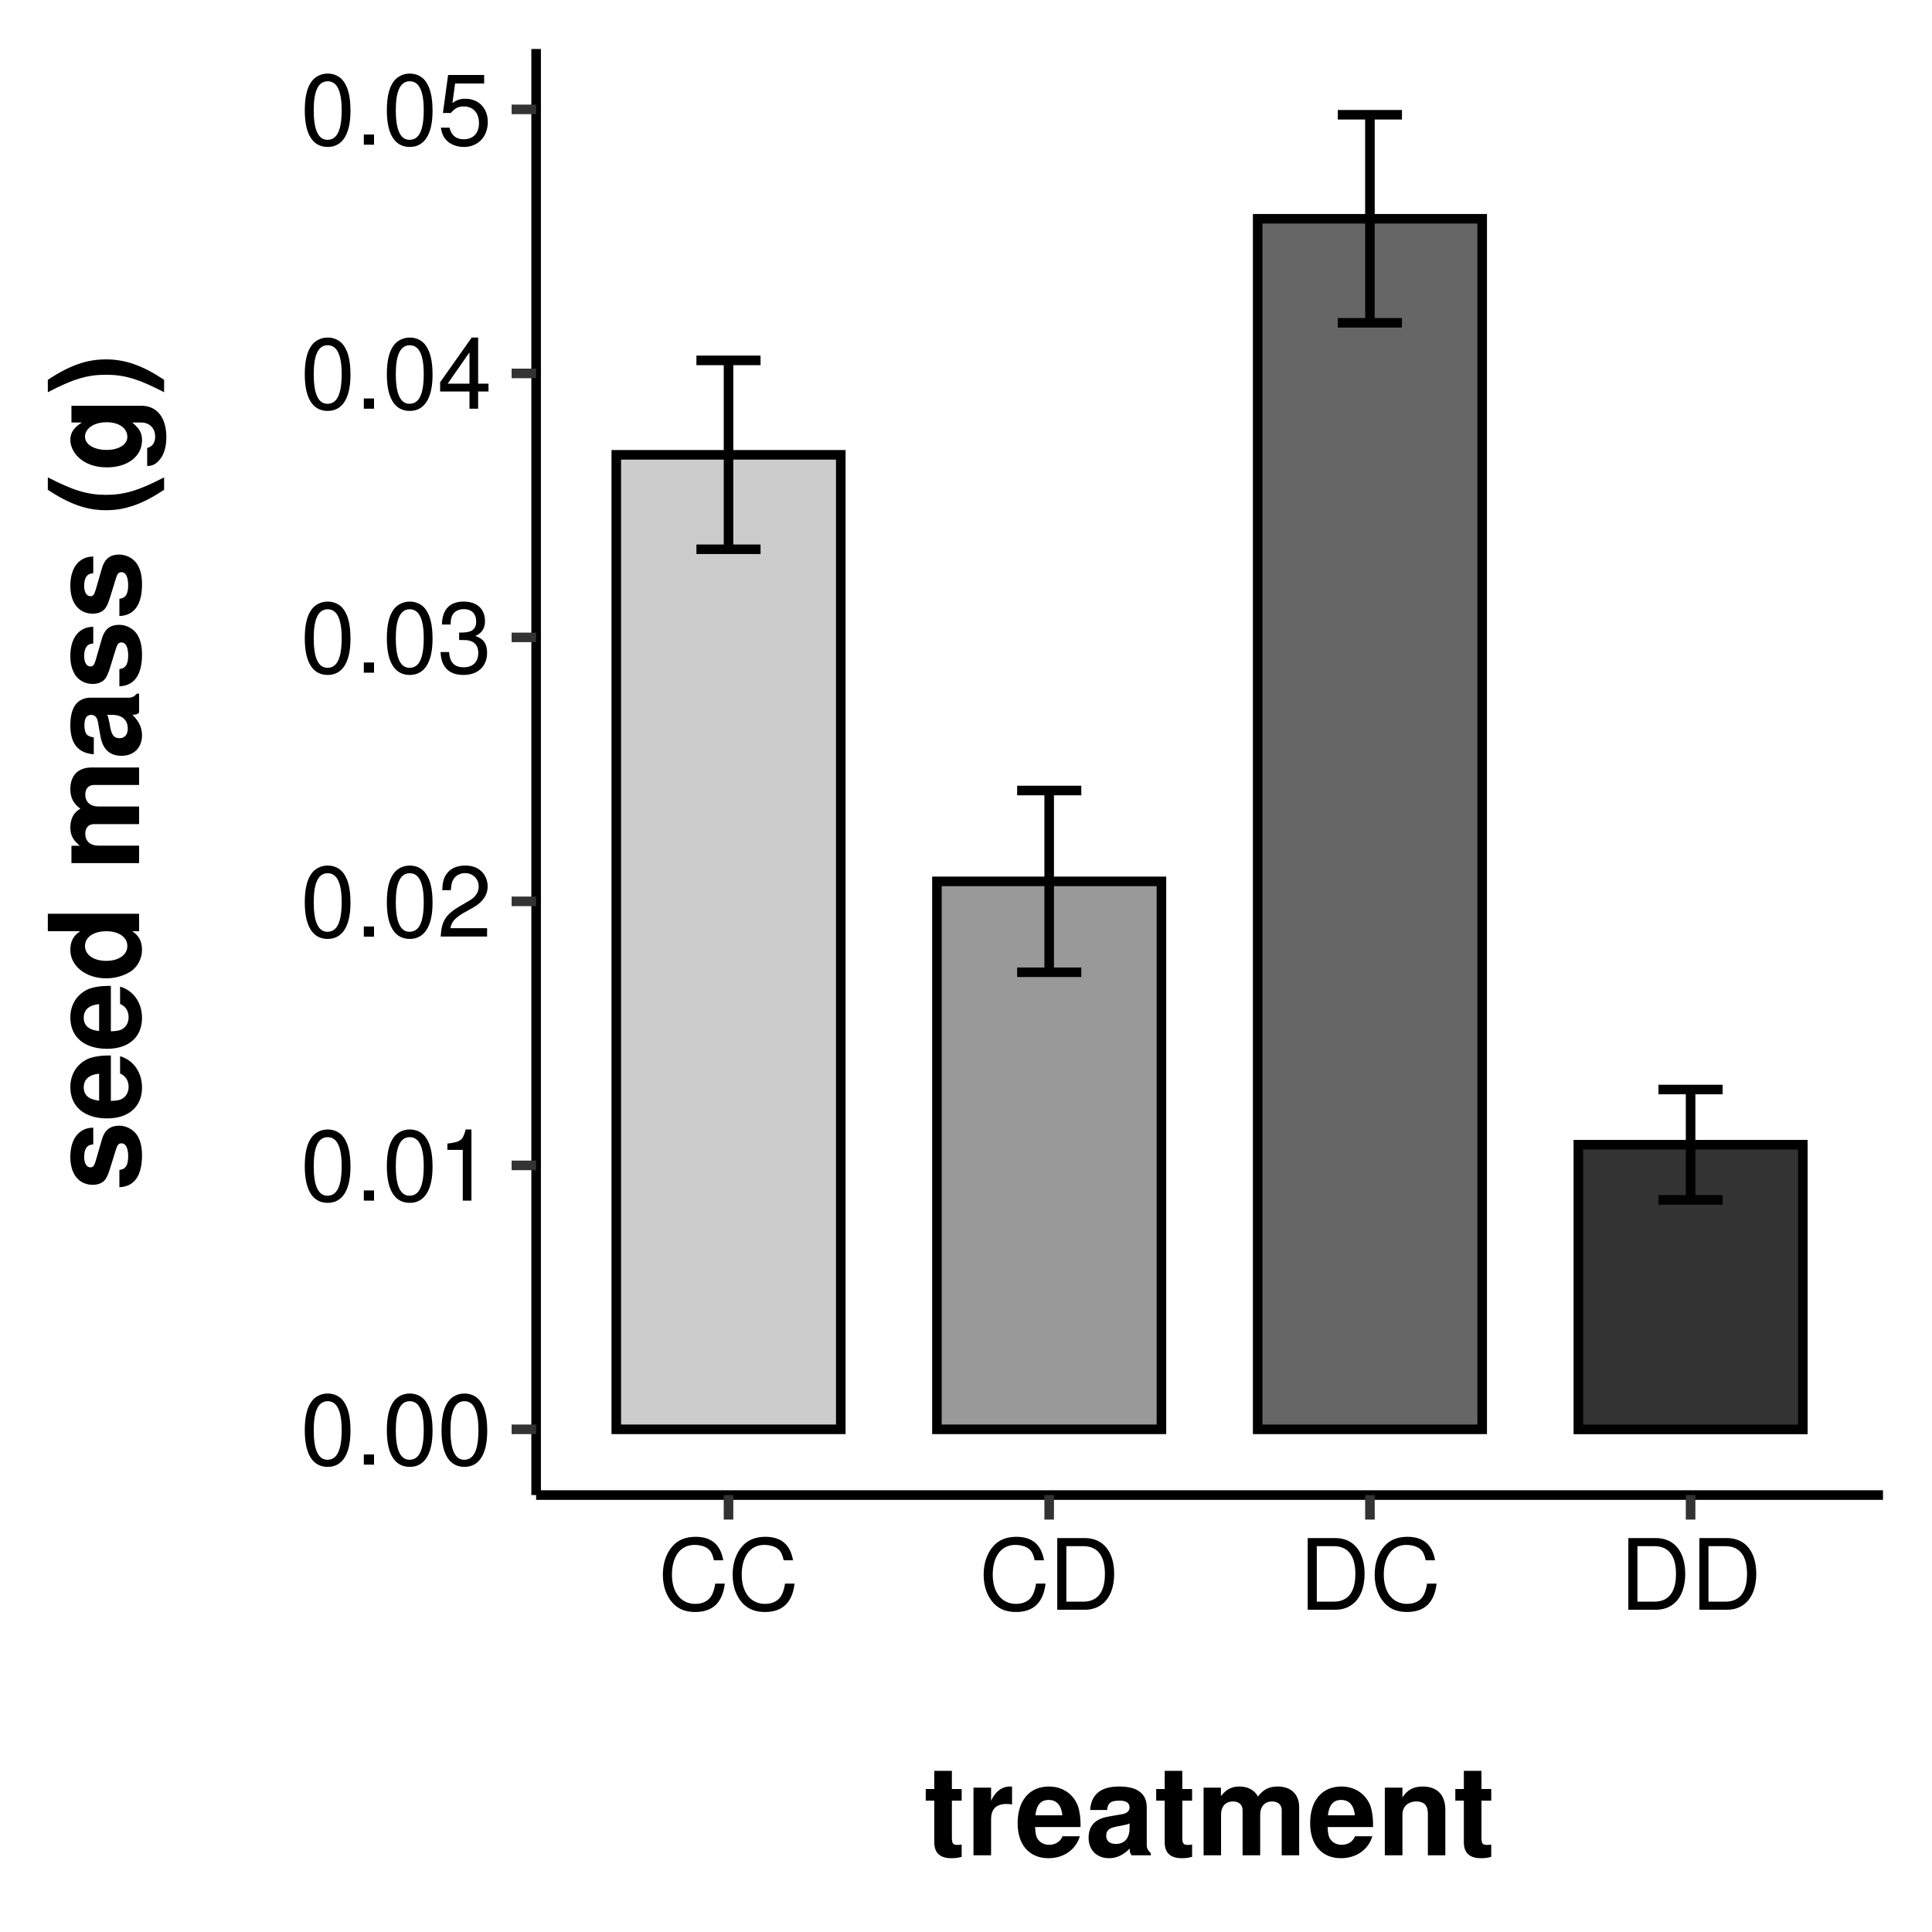
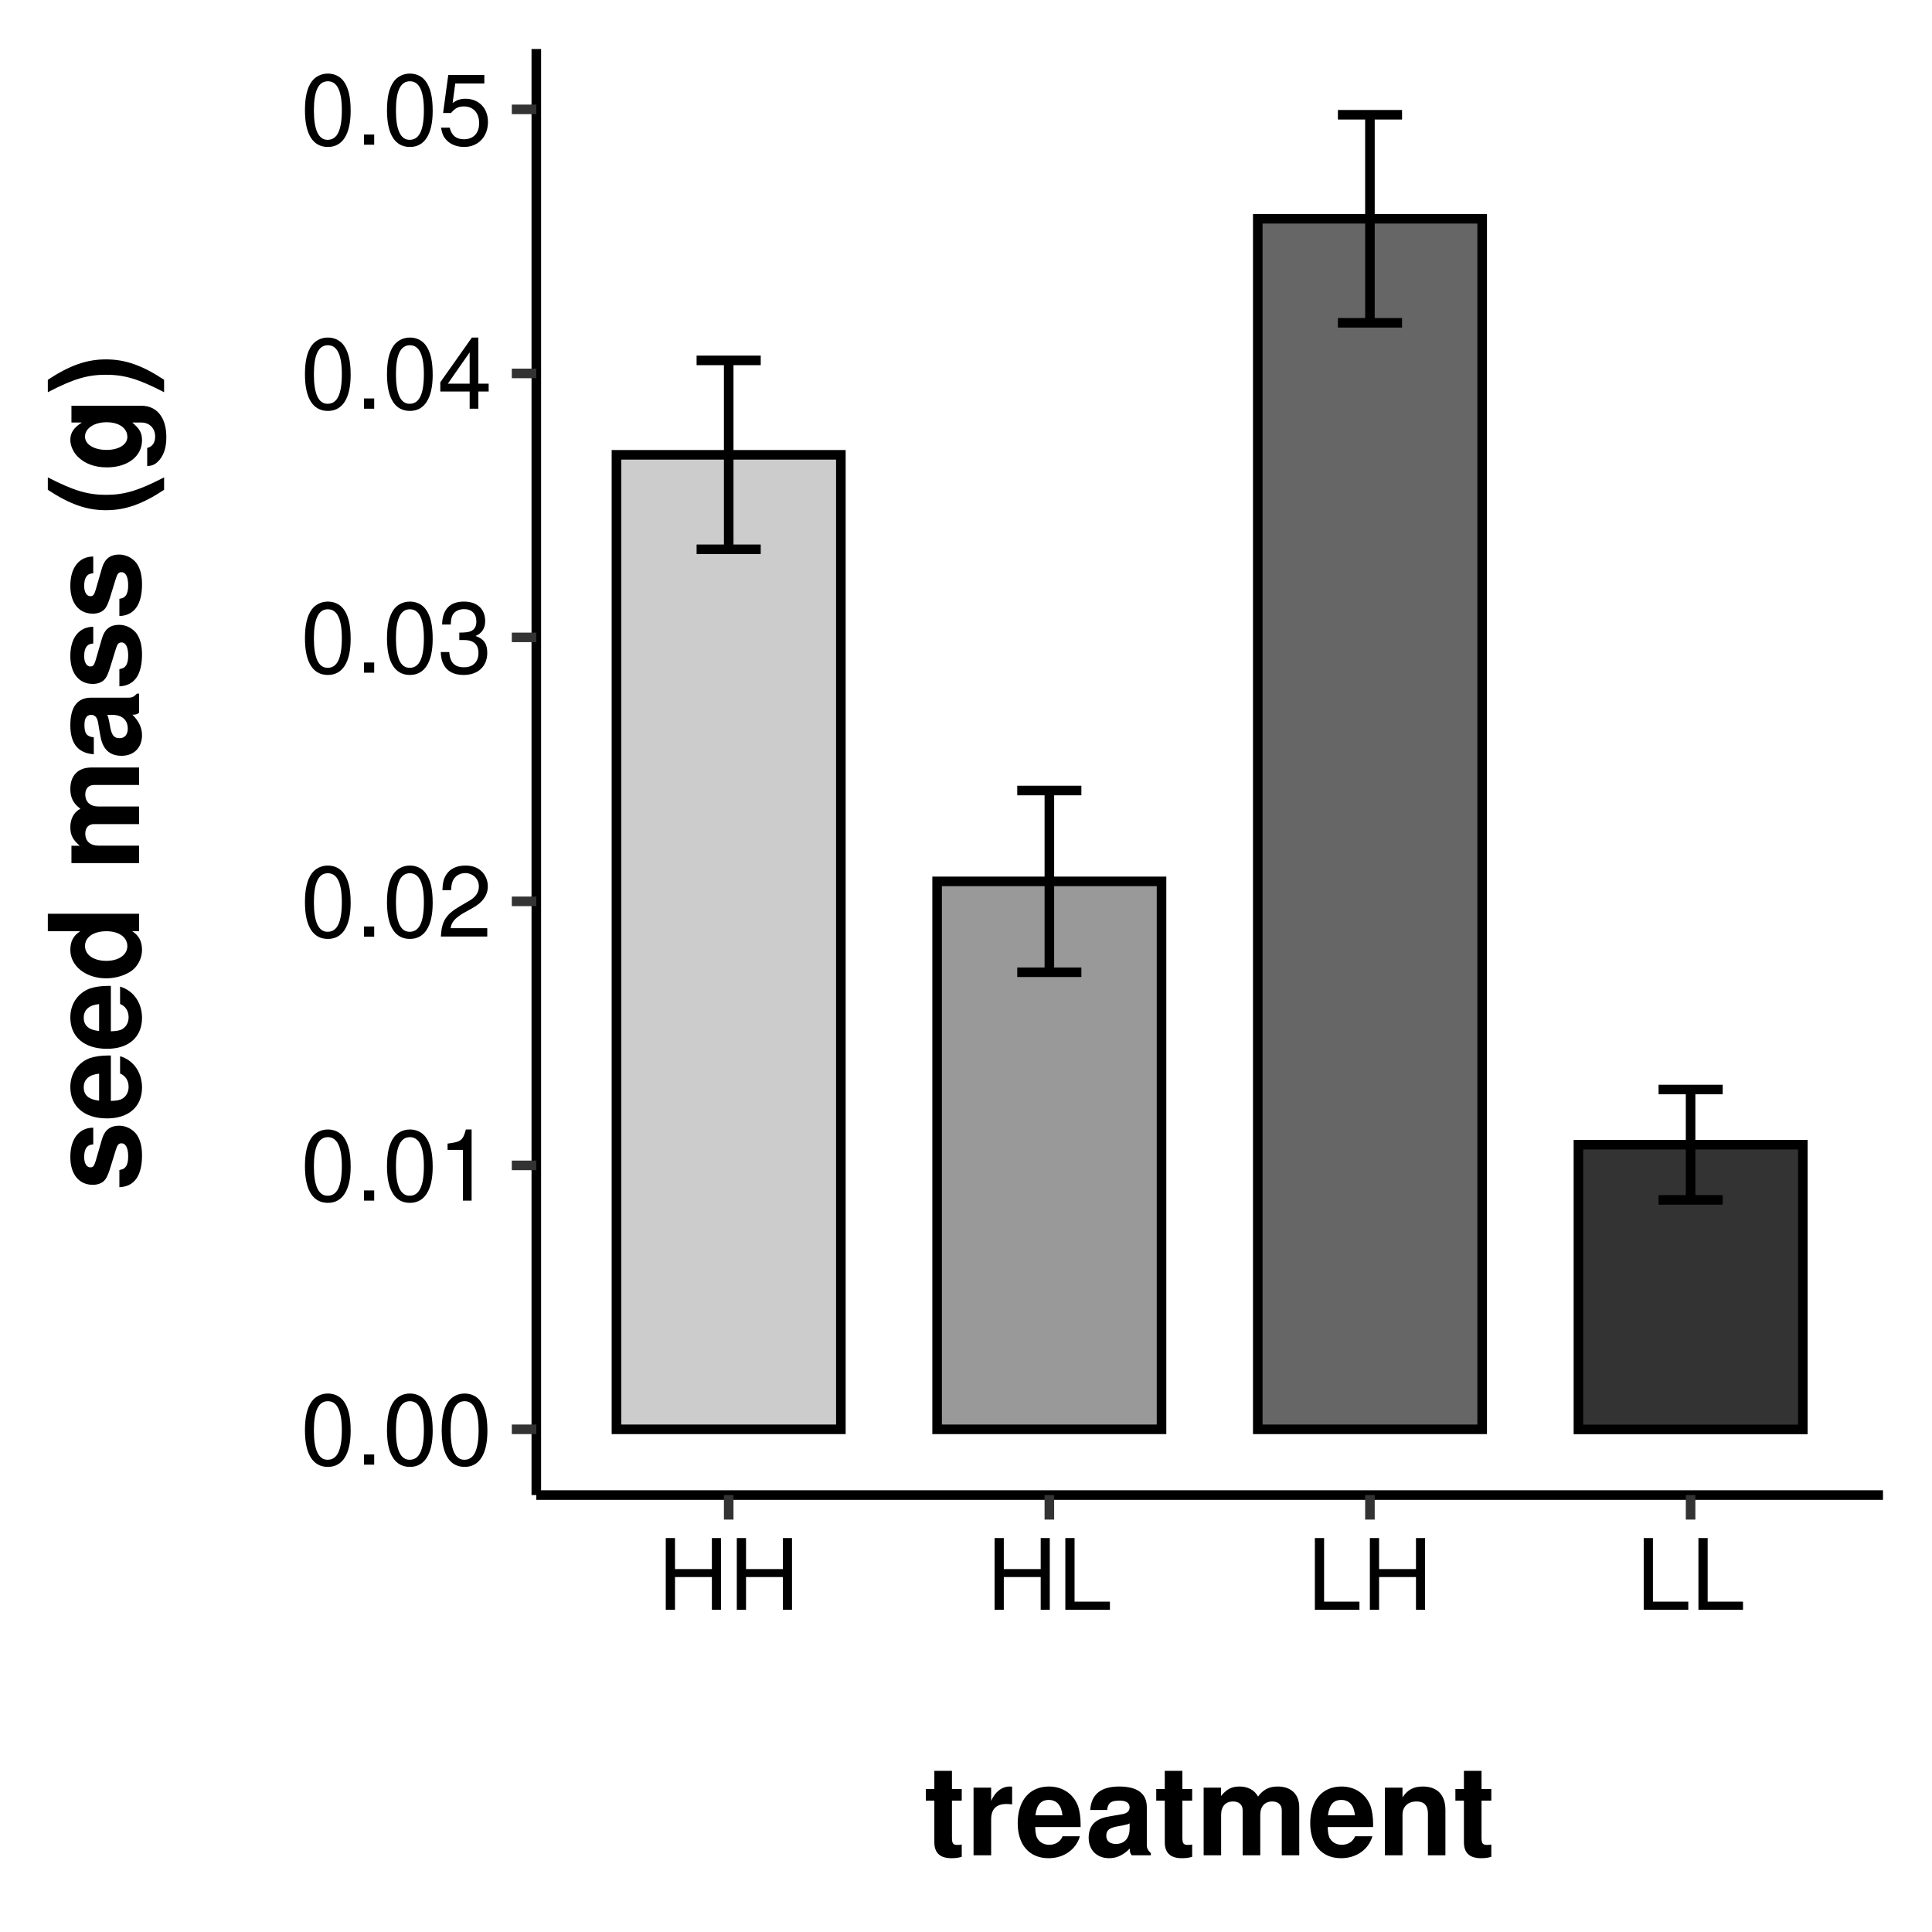
- <svg xmlns="http://www.w3.org/2000/svg" class="svglite" width="216.00pt" height="216.00pt" viewBox="0 0 216.00 216.00">
-   <defs>
-     <style type="text/css">
+ <svg xmlns="http://www.w3.org/2000/svg" width="216.00pt" height="216.00pt" viewBox="0 0 216.00 216.00">
+   <g class="svglite">
+     <defs>
+       <style type="text/css">
    .svglite line, .svglite polyline, .svglite polygon, .svglite path, .svglite rect, .svglite circle {
      fill: none;
      stroke: #000000;
      stroke-linecap: round;
      stroke-linejoin: round;
      stroke-miterlimit: 10.00;
    }
    .svglite text {
      white-space: pre;
    }
+     .svglite g.glyphgroup path {
+       fill: inherit;
+       stroke: none;
+     }
  </style>
-   </defs>
-   <rect width="100%" height="100%" style="stroke: none; fill: #FFFFFF;" />
-   <defs>
-     <clipPath id="cpMC4wMHwyMTYuMDB8MC4wMHwyMTYuMDA=">
-       <rect x="0.00" y="0.00" width="216.00" height="216.00" />
-     </clipPath>
-   </defs>
-   <g clip-path="url(#cpMC4wMHwyMTYuMDB8MC4wMHwyMTYuMDA=)">
-     <rect x="0.00" y="0.00" width="216.00" height="216.00" style="stroke-width: 1.07; stroke: #FFFFFF; fill: #FFFFFF;" />
-   </g>
-   <defs>
-     <clipPath id="cpNTkuOTR8MjEwLjUyfDUuNDh8MTY3LjE1">
-       <rect x="59.94" y="5.48" width="150.58" height="161.67" />
-     </clipPath>
-   </defs>
-   <g clip-path="url(#cpNTkuOTR8MjEwLjUyfDUuNDh8MTY3LjE1)">
-     <rect x="68.90" y="50.85" width="25.10" height="108.95" style="stroke-width: 1.07; stroke-linecap: butt; stroke-linejoin: miter; fill: #CCCCCC;" />
-     <rect x="104.75" y="98.54" width="25.10" height="61.26" style="stroke-width: 1.07; stroke-linecap: butt; stroke-linejoin: miter; fill: #999999;" />
-     <rect x="140.61" y="24.46" width="25.10" height="135.34" style="stroke-width: 1.07; stroke-linecap: butt; stroke-linejoin: miter; fill: #666666;" />
-     <rect x="176.46" y="127.98" width="25.10" height="31.83" style="stroke-width: 1.07; stroke-linecap: butt; stroke-linejoin: miter; fill: #333333;" />
-     <polyline points="77.86,40.29 85.03,40.29 " style="stroke-width: 1.07; stroke-linecap: butt;" />
-     <polyline points="81.45,40.29 81.45,61.41 " style="stroke-width: 1.07; stroke-linecap: butt;" />
-     <polyline points="77.86,61.41 85.03,61.41 " style="stroke-width: 1.07; stroke-linecap: butt;" />
-     <polyline points="113.72,88.38 120.89,88.38 " style="stroke-width: 1.07; stroke-linecap: butt;" />
-     <polyline points="117.30,88.38 117.30,108.70 " style="stroke-width: 1.07; stroke-linecap: butt;" />
-     <polyline points="113.72,108.70 120.89,108.70 " style="stroke-width: 1.07; stroke-linecap: butt;" />
-     <polyline points="149.57,12.83 156.74,12.83 " style="stroke-width: 1.07; stroke-linecap: butt;" />
-     <polyline points="153.16,12.83 153.16,36.09 " style="stroke-width: 1.07; stroke-linecap: butt;" />
-     <polyline points="149.57,36.09 156.74,36.09 " style="stroke-width: 1.07; stroke-linecap: butt;" />
-     <polyline points="185.42,121.81 192.59,121.81 " style="stroke-width: 1.07; stroke-linecap: butt;" />
-     <polyline points="189.01,121.81 189.01,134.15 " style="stroke-width: 1.07; stroke-linecap: butt;" />
-     <polyline points="185.42,134.15 192.59,134.15 " style="stroke-width: 1.07; stroke-linecap: butt;" />
-   </g>
-   <g clip-path="url(#cpMC4wMHwyMTYuMDB8MC4wMHwyMTYuMDA=)">
-     <polyline points="59.94,167.15 59.94,5.48 " style="stroke-width: 1.07; stroke-linecap: butt;" />
-     <text x="55.01" y="163.75" text-anchor="end" style="font-size: 11.00px; font-family: &quot;Helvetica&quot;;" textLength="21.41px" lengthAdjust="spacingAndGlyphs">0.00</text>
-     <text x="55.01" y="134.23" text-anchor="end" style="font-size: 11.00px; font-family: &quot;Helvetica&quot;;" textLength="21.41px" lengthAdjust="spacingAndGlyphs">0.01</text>
-     <text x="55.01" y="104.72" text-anchor="end" style="font-size: 11.00px; font-family: &quot;Helvetica&quot;;" textLength="21.41px" lengthAdjust="spacingAndGlyphs">0.02</text>
-     <text x="55.01" y="75.21" text-anchor="end" style="font-size: 11.00px; font-family: &quot;Helvetica&quot;;" textLength="21.41px" lengthAdjust="spacingAndGlyphs">0.03</text>
-     <text x="55.01" y="45.69" text-anchor="end" style="font-size: 11.00px; font-family: &quot;Helvetica&quot;;" textLength="21.41px" lengthAdjust="spacingAndGlyphs">0.04</text>
-     <text x="55.01" y="16.18" text-anchor="end" style="font-size: 11.00px; font-family: &quot;Helvetica&quot;;" textLength="21.41px" lengthAdjust="spacingAndGlyphs">0.05</text>
-     <polyline points="57.20,159.80 59.94,159.80 " style="stroke-width: 1.07; stroke: #333333; stroke-linecap: butt;" />
-     <polyline points="57.20,130.29 59.94,130.29 " style="stroke-width: 1.07; stroke: #333333; stroke-linecap: butt;" />
-     <polyline points="57.20,100.77 59.94,100.77 " style="stroke-width: 1.07; stroke: #333333; stroke-linecap: butt;" />
-     <polyline points="57.20,71.26 59.94,71.26 " style="stroke-width: 1.07; stroke: #333333; stroke-linecap: butt;" />
-     <polyline points="57.20,41.75 59.94,41.75 " style="stroke-width: 1.07; stroke: #333333; stroke-linecap: butt;" />
-     <polyline points="57.20,12.23 59.94,12.23 " style="stroke-width: 1.07; stroke: #333333; stroke-linecap: butt;" />
-     <polyline points="59.94,167.15 210.52,167.15 " style="stroke-width: 1.07; stroke-linecap: butt;" />
-     <polyline points="81.45,169.89 81.45,167.15 " style="stroke-width: 1.07; stroke: #333333; stroke-linecap: butt;" />
-     <polyline points="117.30,169.89 117.30,167.15 " style="stroke-width: 1.07; stroke: #333333; stroke-linecap: butt;" />
-     <polyline points="153.16,169.89 153.16,167.15 " style="stroke-width: 1.07; stroke: #333333; stroke-linecap: butt;" />
-     <polyline points="189.01,169.89 189.01,167.15 " style="stroke-width: 1.07; stroke: #333333; stroke-linecap: butt;" />
-     <text x="81.45" y="179.97" text-anchor="middle" style="font-size: 11.00px; font-family: &quot;Helvetica&quot;;" textLength="15.88px" lengthAdjust="spacingAndGlyphs">CC</text>
-     <text x="117.30" y="179.97" text-anchor="middle" style="font-size: 11.00px; font-family: &quot;Helvetica&quot;;" textLength="15.88px" lengthAdjust="spacingAndGlyphs">CD</text>
-     <text x="153.16" y="179.97" text-anchor="middle" style="font-size: 11.00px; font-family: &quot;Helvetica&quot;;" textLength="15.88px" lengthAdjust="spacingAndGlyphs">DC</text>
-     <text x="189.01" y="179.97" text-anchor="middle" style="font-size: 11.00px; font-family: &quot;Helvetica&quot;;" textLength="15.88px" lengthAdjust="spacingAndGlyphs">DD</text>
-     <text x="135.23" y="207.42" text-anchor="middle" style="font-size: 14.00px; font-weight: bold; font-family: &quot;Helvetica&quot;;" textLength="63.77px" lengthAdjust="spacingAndGlyphs">treatment</text>
-     <text transform="translate(15.55,86.32) rotate(-90)" text-anchor="middle" style="font-size: 14.00px; font-weight: bold; font-family: &quot;Helvetica&quot;;" textLength="93.33px" lengthAdjust="spacingAndGlyphs">seed mass (g)</text>
+     </defs>
+     <rect width="100%" height="100%" style="stroke: none; fill: #FFFFFF;" />
+     <defs>
+       <clipPath id="cpMC4wMHwyMTYuMDB8MC4wMHwyMTYuMDA=">
+         <rect x="0.00" y="0.00" width="216.00" height="216.00" />
+       </clipPath>
+     </defs>
+     <g clip-path="url(#cpMC4wMHwyMTYuMDB8MC4wMHwyMTYuMDA=)">
+       <rect x="0.00" y="0.00" width="216.00" height="216.00" style="stroke-width: 1.07; stroke: #FFFFFF; fill: #FFFFFF;" />
+     </g>
+     <defs>
+       <clipPath id="cpNTkuOTZ8MjEwLjUyfDUuNDh8MTY3LjE1">
+         <rect x="59.96" y="5.48" width="150.56" height="161.67" />
+       </clipPath>
+     </defs>
+     <g clip-path="url(#cpNTkuOTZ8MjEwLjUyfDUuNDh8MTY3LjE1)">
+       <rect x="68.92" y="50.85" width="25.09" height="108.95" style="stroke-width: 1.07; stroke-linecap: butt; stroke-linejoin: miter; fill: #CCCCCC;" />
+       <rect x="104.77" y="98.54" width="25.09" height="61.26" style="stroke-width: 1.07; stroke-linecap: butt; stroke-linejoin: miter; fill: #999999;" />
+       <rect x="140.62" y="24.46" width="25.09" height="135.34" style="stroke-width: 1.07; stroke-linecap: butt; stroke-linejoin: miter; fill: #666666;" />
+       <rect x="176.47" y="127.98" width="25.09" height="31.83" style="stroke-width: 1.07; stroke-linecap: butt; stroke-linejoin: miter; fill: #333333;" />
+       <polyline points="77.88,40.29 85.05,40.29 " style="stroke-width: 1.07; stroke-linecap: butt;" />
+       <polyline points="81.47,40.29 81.47,61.41 " style="stroke-width: 1.07; stroke-linecap: butt;" />
+       <polyline points="77.88,61.41 85.05,61.41 " style="stroke-width: 1.07; stroke-linecap: butt;" />
+       <polyline points="113.73,88.38 120.90,88.38 " style="stroke-width: 1.07; stroke-linecap: butt;" />
+       <polyline points="117.32,88.38 117.32,108.70 " style="stroke-width: 1.07; stroke-linecap: butt;" />
+       <polyline points="113.73,108.70 120.90,108.70 " style="stroke-width: 1.07; stroke-linecap: butt;" />
+       <polyline points="149.58,12.83 156.75,12.83 " style="stroke-width: 1.07; stroke-linecap: butt;" />
+       <polyline points="153.16,12.83 153.16,36.09 " style="stroke-width: 1.07; stroke-linecap: butt;" />
+       <polyline points="149.58,36.09 156.75,36.09 " style="stroke-width: 1.07; stroke-linecap: butt;" />
+       <polyline points="185.43,121.81 192.60,121.81 " style="stroke-width: 1.07; stroke-linecap: butt;" />
+       <polyline points="189.01,121.81 189.01,134.15 " style="stroke-width: 1.07; stroke-linecap: butt;" />
+       <polyline points="185.43,134.15 192.60,134.15 " style="stroke-width: 1.07; stroke-linecap: butt;" />
+     </g>
+     <g clip-path="url(#cpMC4wMHwyMTYuMDB8MC4wMHwyMTYuMDA=)">
+       <polyline points="59.96,167.15 59.96,5.48 " style="stroke-width: 1.07; stroke-linecap: butt;" />
+       <text x="55.03" y="163.75" text-anchor="end" style="font-size: 11.00px; font-family: &quot;Helvetica&quot;;" textLength="21.44px" lengthAdjust="spacingAndGlyphs">0.00</text>
+       <text x="55.03" y="134.23" text-anchor="end" style="font-size: 11.00px; font-family: &quot;Helvetica&quot;;" textLength="21.44px" lengthAdjust="spacingAndGlyphs">0.01</text>
+       <text x="55.03" y="104.72" text-anchor="end" style="font-size: 11.00px; font-family: &quot;Helvetica&quot;;" textLength="21.44px" lengthAdjust="spacingAndGlyphs">0.02</text>
+       <text x="55.03" y="75.21" text-anchor="end" style="font-size: 11.00px; font-family: &quot;Helvetica&quot;;" textLength="21.44px" lengthAdjust="spacingAndGlyphs">0.03</text>
+       <text x="55.03" y="45.69" text-anchor="end" style="font-size: 11.00px; font-family: &quot;Helvetica&quot;;" textLength="21.44px" lengthAdjust="spacingAndGlyphs">0.04</text>
+       <text x="55.03" y="16.18" text-anchor="end" style="font-size: 11.00px; font-family: &quot;Helvetica&quot;;" textLength="21.44px" lengthAdjust="spacingAndGlyphs">0.05</text>
+       <polyline points="57.22,159.80 59.96,159.80 " style="stroke-width: 1.07; stroke: #333333; stroke-linecap: butt;" />
+       <polyline points="57.22,130.29 59.96,130.29 " style="stroke-width: 1.07; stroke: #333333; stroke-linecap: butt;" />
+       <polyline points="57.22,100.77 59.96,100.77 " style="stroke-width: 1.07; stroke: #333333; stroke-linecap: butt;" />
+       <polyline points="57.22,71.26 59.96,71.26 " style="stroke-width: 1.07; stroke: #333333; stroke-linecap: butt;" />
+       <polyline points="57.22,41.75 59.96,41.75 " style="stroke-width: 1.07; stroke: #333333; stroke-linecap: butt;" />
+       <polyline points="57.22,12.23 59.96,12.23 " style="stroke-width: 1.07; stroke: #333333; stroke-linecap: butt;" />
+       <polyline points="59.96,167.15 210.52,167.15 " style="stroke-width: 1.07; stroke-linecap: butt;" />
+       <polyline points="81.47,169.89 81.47,167.15 " style="stroke-width: 1.07; stroke: #333333; stroke-linecap: butt;" />
+       <polyline points="117.32,169.89 117.32,167.15 " style="stroke-width: 1.07; stroke: #333333; stroke-linecap: butt;" />
+       <polyline points="153.16,169.89 153.16,167.15 " style="stroke-width: 1.07; stroke: #333333; stroke-linecap: butt;" />
+       <polyline points="189.01,169.89 189.01,167.15 " style="stroke-width: 1.07; stroke: #333333; stroke-linecap: butt;" />
+       <text x="81.47" y="179.97" text-anchor="middle" style="font-size: 11.00px; font-family: &quot;Helvetica&quot;;" textLength="15.88px" lengthAdjust="spacingAndGlyphs">HH</text>
+       <text x="117.32" y="179.97" text-anchor="middle" style="font-size: 11.00px; font-family: &quot;Helvetica&quot;;" textLength="14.06px" lengthAdjust="spacingAndGlyphs">HL</text>
+       <text x="153.16" y="179.97" text-anchor="middle" style="font-size: 11.00px; font-family: &quot;Helvetica&quot;;" textLength="14.06px" lengthAdjust="spacingAndGlyphs">LH</text>
+       <text x="189.01" y="179.97" text-anchor="middle" style="font-size: 11.00px; font-family: &quot;Helvetica&quot;;" textLength="12.25px" lengthAdjust="spacingAndGlyphs">LL</text>
+       <text x="135.24" y="207.42" text-anchor="middle" style="font-size: 14.00px; font-weight: bold; font-family: &quot;Helvetica&quot;;" textLength="63.77px" lengthAdjust="spacingAndGlyphs">treatment</text>
+       <text transform="translate(15.55,86.32) rotate(-90)" text-anchor="middle" style="font-size: 14.00px; font-weight: bold; font-family: &quot;Helvetica&quot;;" textLength="93.33px" lengthAdjust="spacingAndGlyphs">seed mass (g)</text>
+     </g>
  </g>
</svg>
